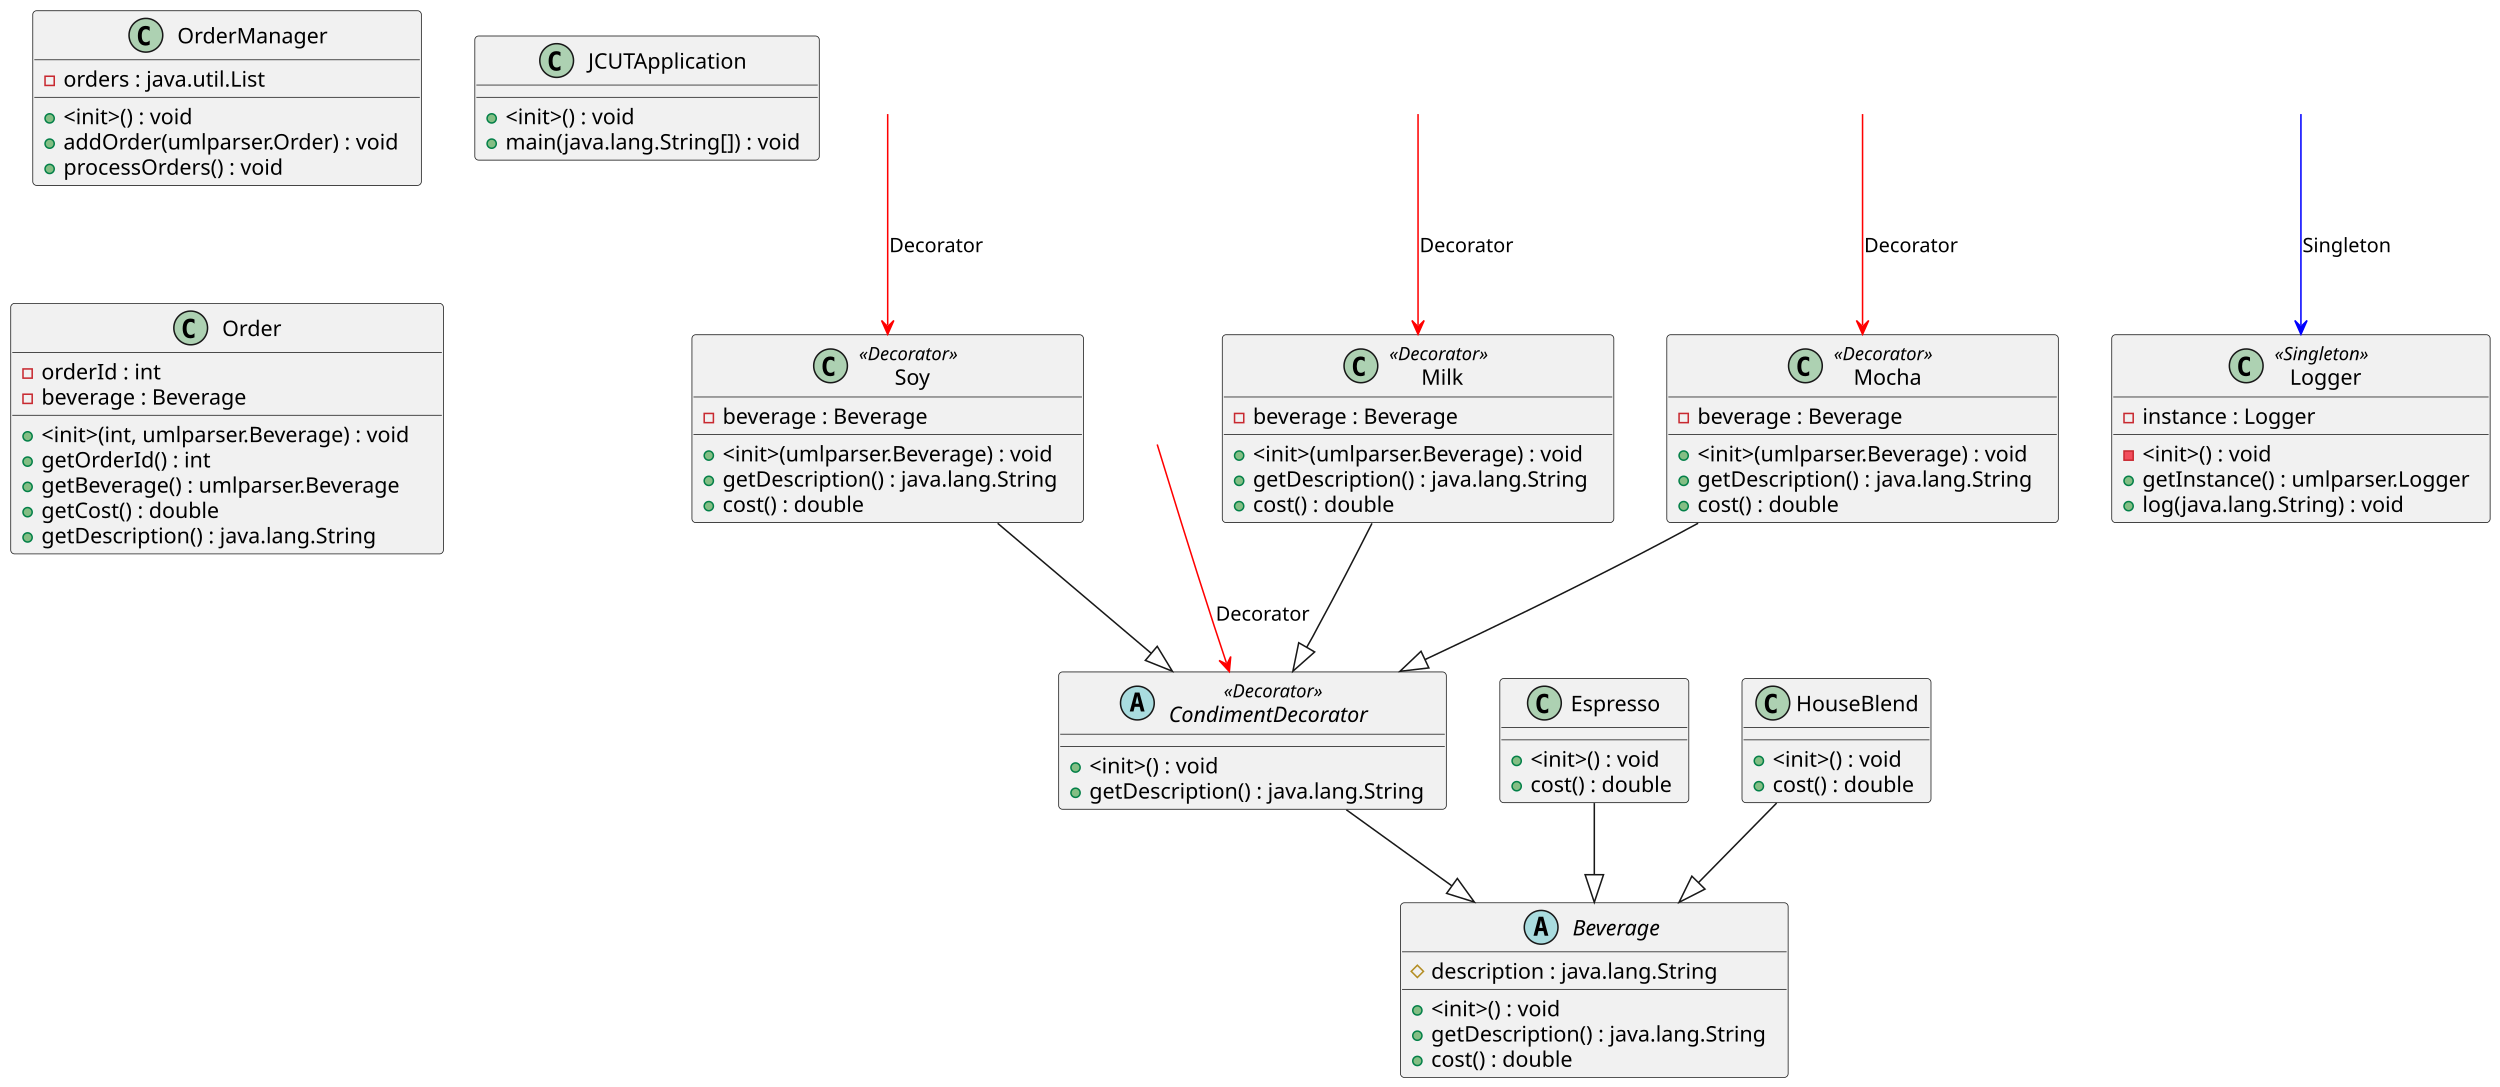
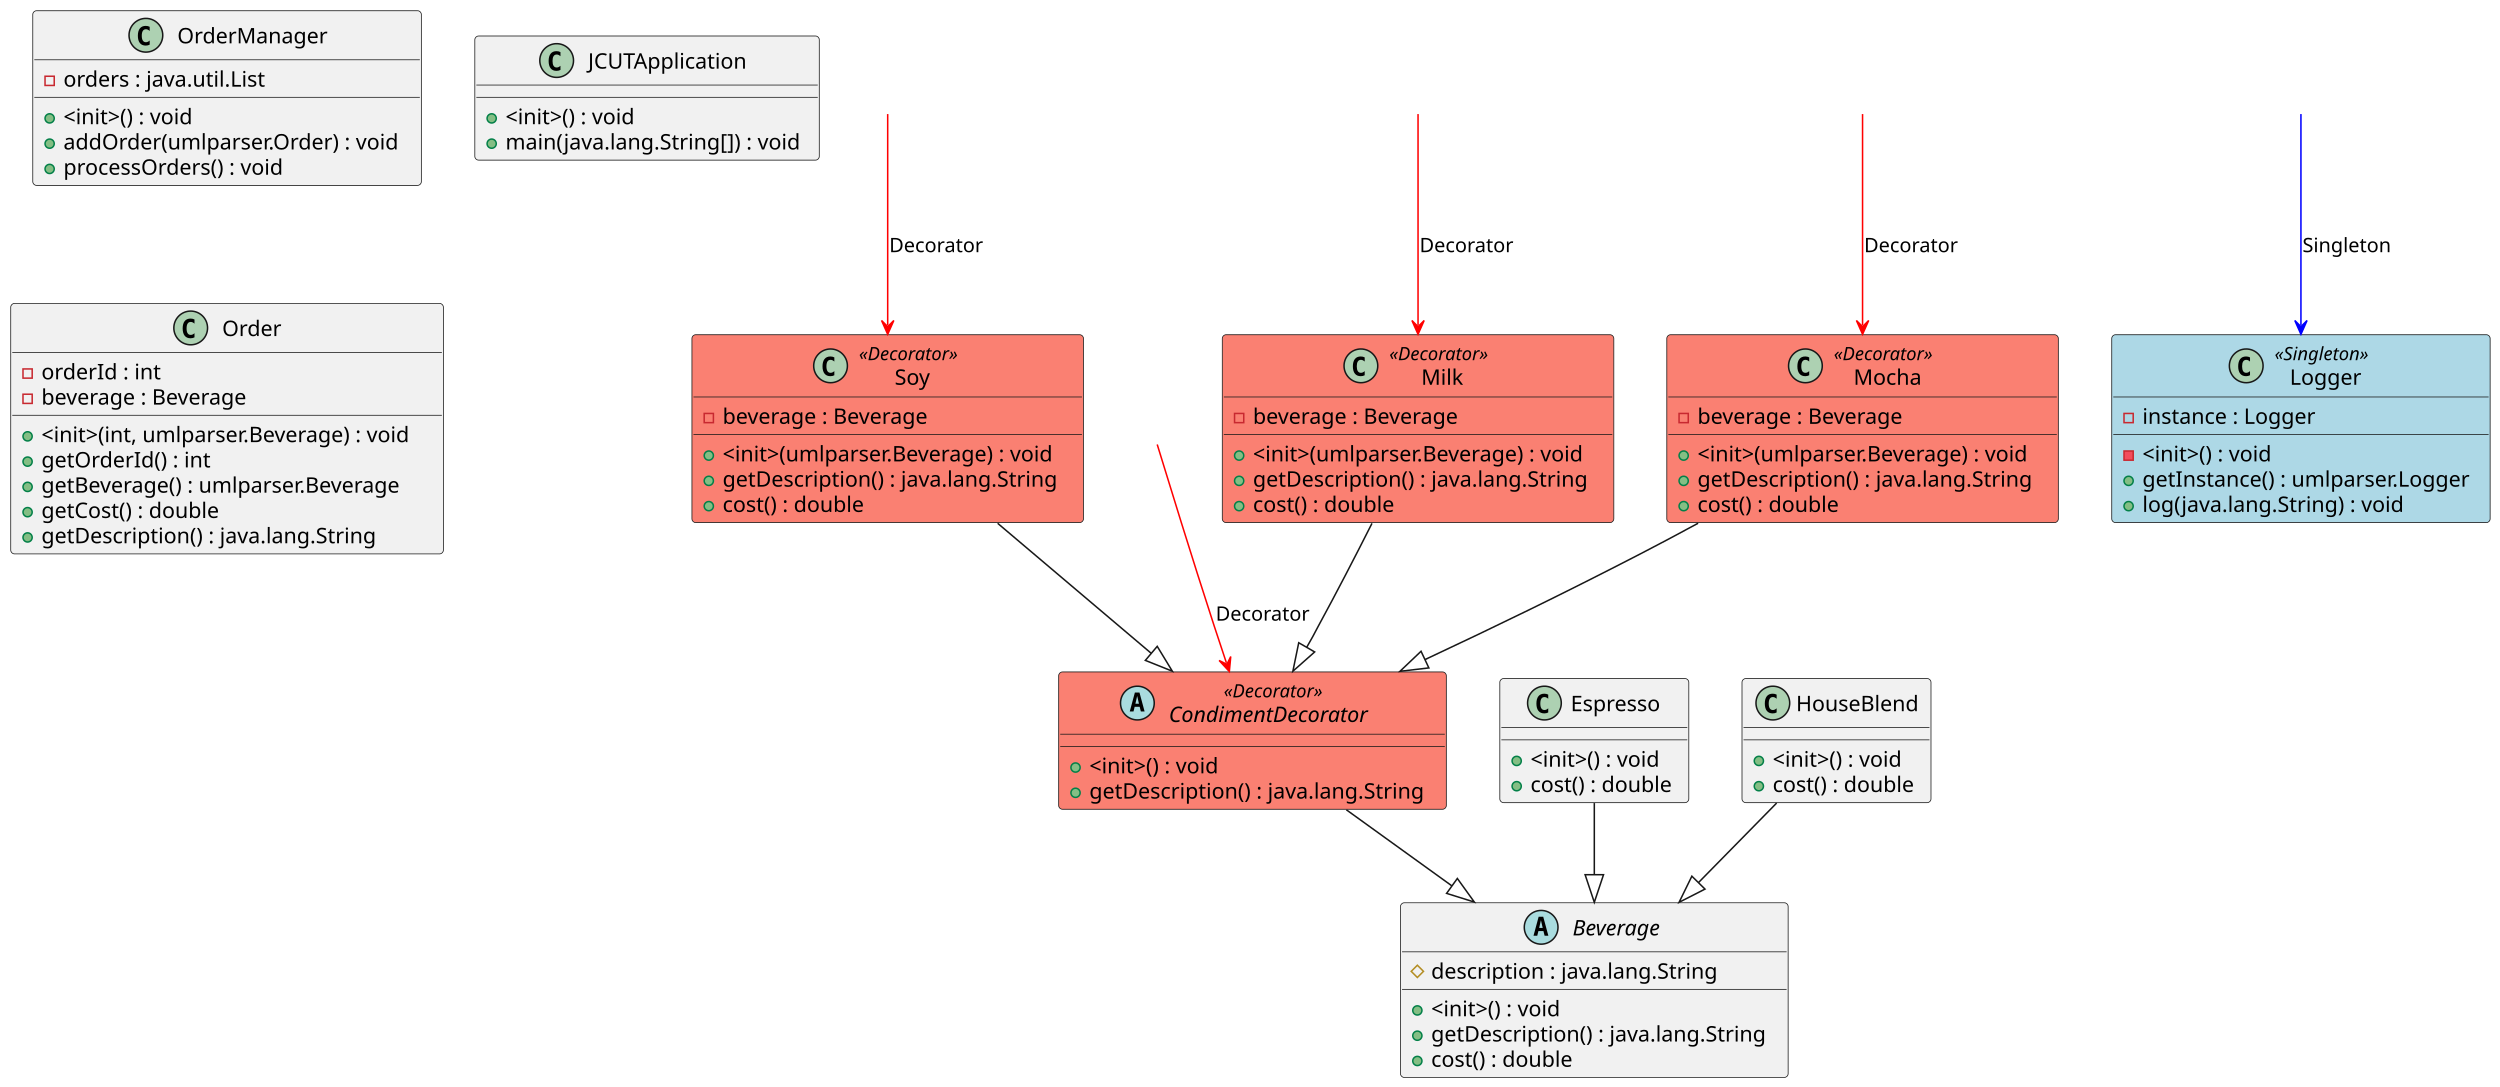
<svg xmlns="http://www.w3.org/2000/svg" contentStyleType="text/css" data-diagram-type="CLASS" height="709px" preserveAspectRatio="none" style="width:1631px;height:709px;background:#FFFFFF;" version="1.1" viewBox="0 0 1631 709" width="1631px" zoomAndPan="magnify">
  <defs />
  <g>
    <g id="elem_Beverage">
-       <rect codeLine="2" fill="#F1F1F1" height="113.953" id="Beverage" rx="2.5" ry="2.5" style="stroke:#181818;stroke-width:0.5;" width="252.905" x="913.68" y="588.97" />
+       <rect codeLine="6" fill="#F1F1F1" height="113.953" id="Beverage" rx="2.5" ry="2.5" style="stroke:#181818;stroke-width:0.5;" width="252.905" x="913.68" y="588.97" />
      <ellipse cx="1005.439" cy="604.97" fill="#A9DCDF" rx="11" ry="11" style="stroke:#181818;stroke-width:1;" />
      <path d="M1005.302,600.318 L1004.148,605.39 L1006.464,605.39 Z M1003.808,598.077 L1006.804,598.077 L1010.15,610.47 L1007.701,610.47 L1006.937,607.407 L1003.659,607.407 L1002.911,610.47 L1000.463,610.47 Z " fill="#000000" />
      <text fill="#000000" font-family="sans-serif" font-size="14" font-style="italic" lengthAdjust="spacing" textLength="60.888" x="1025.939" y="610.261">Beverage</text>
      <line style="stroke:#181818;stroke-width:0.5;" x1="914.68" x2="1165.585" y1="620.97" y2="620.97" />
      <polygon fill="transparent" points="924.68,629.714,928.68,633.714,924.68,637.714,920.68,633.714" style="stroke:#B38D22;stroke-width:1;" />
      <text fill="#000000" font-family="sans-serif" font-size="14" lengthAdjust="spacing" textLength="194.359" x="933.68" y="638.505">description : java.lang.String</text>
      <line style="stroke:#181818;stroke-width:0.5;" x1="914.68" x2="1165.585" y1="645.458" y2="645.458" />
      <ellipse cx="924.68" cy="659.202" fill="#84BE84" rx="3" ry="3" style="stroke:#038048;stroke-width:1;" />
      <text fill="#000000" font-family="sans-serif" font-size="14" lengthAdjust="spacing" textLength="95.375" x="933.68" y="662.993">&lt;init&gt;() : void</text>
      <ellipse cx="924.68" cy="675.691" fill="#84BE84" rx="3" ry="3" style="stroke:#038048;stroke-width:1;" />
      <text fill="#000000" font-family="sans-serif" font-size="14" lengthAdjust="spacing" textLength="226.905" x="933.68" y="679.482">getDescription() : java.lang.String</text>
      <ellipse cx="924.68" cy="692.179" fill="#84BE84" rx="3" ry="3" style="stroke:#038048;stroke-width:1;" />
      <text fill="#000000" font-family="sans-serif" font-size="14" lengthAdjust="spacing" textLength="97.296" x="933.68" y="695.97">cost() : double</text>
    </g>
    <g id="elem_Soy">
-       <rect codeLine="11" fill="#F1F1F1" height="122.574" id="Soy" rx="2.5" ry="2.5" style="stroke:#181818;stroke-width:0.5;" width="255.435" x="451.42" y="218.37" />
+       <rect codeLine="15" fill="#FA8072" height="122.574" id="Soy" rx="2.5" ry="2.5" style="stroke:#181818;stroke-width:0.5;" width="255.435" x="451.42" y="218.37" />
      <ellipse cx="541.851" cy="238.68" fill="#ADD1B2" rx="11" ry="11" style="stroke:#181818;stroke-width:1;" />
      <path d="M544.324,244.824 Q543.743,245.122 543.104,245.272 Q542.465,245.421 541.759,245.421 Q539.253,245.421 537.933,243.769 Q536.613,242.118 536.613,238.996 Q536.613,235.867 537.933,234.215 Q539.253,232.563 541.759,232.563 Q542.465,232.563 543.112,232.713 Q543.76,232.862 544.324,233.161 L544.324,235.884 Q543.693,235.303 543.1,235.033 Q542.506,234.763 541.876,234.763 Q540.531,234.763 539.846,235.83 Q539.161,236.896 539.161,238.996 Q539.161,241.088 539.846,242.155 Q540.531,243.222 541.876,243.222 Q542.506,243.222 543.1,242.952 Q543.693,242.682 544.324,242.101 Z " fill="#000000" />
      <text fill="#000000" font-family="sans-serif" font-size="12" font-style="italic" lengthAdjust="spacing" textLength="70.072" x="560.351" y="234.972">«Decorator»</text>
      <text fill="#000000" font-family="sans-serif" font-size="14" lengthAdjust="spacing" textLength="23.454" x="583.66" y="251.038">Soy</text>
      <line style="stroke:#181818;stroke-width:0.5;" x1="452.42" x2="705.855" y1="258.991" y2="258.991" />
      <rect fill="transparent" height="6" style="stroke:#C82930;stroke-width:1;" width="6" x="459.42" y="269.735" />
      <text fill="#000000" font-family="sans-serif" font-size="14" lengthAdjust="spacing" textLength="135.823" x="471.42" y="276.526">beverage : Beverage</text>
      <line style="stroke:#181818;stroke-width:0.5;" x1="452.42" x2="705.855" y1="283.479" y2="283.479" />
      <ellipse cx="462.42" cy="297.224" fill="#84BE84" rx="3" ry="3" style="stroke:#038048;stroke-width:1;" />
      <text fill="#000000" font-family="sans-serif" font-size="14" lengthAdjust="spacing" textLength="229.435" x="471.42" y="301.014">&lt;init&gt;(umlparser.Beverage) : void</text>
      <ellipse cx="462.42" cy="313.712" fill="#84BE84" rx="3" ry="3" style="stroke:#038048;stroke-width:1;" />
      <text fill="#000000" font-family="sans-serif" font-size="14" lengthAdjust="spacing" textLength="226.905" x="471.42" y="317.503">getDescription() : java.lang.String</text>
      <ellipse cx="462.42" cy="330.2" fill="#84BE84" rx="3" ry="3" style="stroke:#038048;stroke-width:1;" />
      <text fill="#000000" font-family="sans-serif" font-size="14" lengthAdjust="spacing" textLength="97.296" x="471.42" y="333.991">cost() : double</text>
    </g>
    <g id="elem_CondimentDecorator">
-       <rect codeLine="20" fill="#F1F1F1" height="89.598" id="CondimentDecorator" rx="2.5" ry="2.5" style="stroke:#181818;stroke-width:0.5;" width="252.905" x="690.68" y="438.37" />
+       <rect codeLine="24" fill="#FA8072" height="89.598" id="CondimentDecorator" rx="2.5" ry="2.5" style="stroke:#181818;stroke-width:0.5;" width="252.905" x="690.68" y="438.37" />
      <ellipse cx="742.028" cy="458.68" fill="#A9DCDF" rx="11" ry="11" style="stroke:#181818;stroke-width:1;" />
      <path d="M741.891,454.029 L740.738,459.101 L743.053,459.101 Z M740.397,451.788 L743.394,451.788 L746.739,464.18 L744.29,464.18 L743.527,461.118 L740.248,461.118 L739.501,464.18 L737.052,464.18 Z " fill="#000000" />
      <text fill="#000000" font-family="sans-serif" font-size="12" font-style="italic" lengthAdjust="spacing" textLength="70.072" x="798.346" y="454.972">«Decorator»</text>
      <text fill="#000000" font-family="sans-serif" font-size="14" font-style="italic" lengthAdjust="spacing" textLength="141.709" x="762.528" y="471.038">CondimentDecorator</text>
      <line style="stroke:#181818;stroke-width:0.5;" x1="691.68" x2="942.585" y1="478.991" y2="478.991" />
      <line style="stroke:#181818;stroke-width:0.5;" x1="691.68" x2="942.585" y1="486.991" y2="486.991" />
      <ellipse cx="701.68" cy="500.735" fill="#84BE84" rx="3" ry="3" style="stroke:#038048;stroke-width:1;" />
      <text fill="#000000" font-family="sans-serif" font-size="14" lengthAdjust="spacing" textLength="95.375" x="710.68" y="504.526">&lt;init&gt;() : void</text>
      <ellipse cx="701.68" cy="517.223" fill="#84BE84" rx="3" ry="3" style="stroke:#038048;stroke-width:1;" />
      <text fill="#000000" font-family="sans-serif" font-size="14" lengthAdjust="spacing" textLength="226.905" x="710.68" y="521.014">getDescription() : java.lang.String</text>
    </g>
    <g id="elem_OrderManager">
-       <rect codeLine="25" fill="#F1F1F1" height="113.953" id="OrderManager" rx="2.5" ry="2.5" style="stroke:#181818;stroke-width:0.5;" width="253.514" x="21.38" y="7" />
+       <rect codeLine="29" fill="#F1F1F1" height="113.953" id="OrderManager" rx="2.5" ry="2.5" style="stroke:#181818;stroke-width:0.5;" width="253.514" x="21.38" y="7" />
      <ellipse cx="95.181" cy="23" fill="#ADD1B2" rx="11" ry="11" style="stroke:#181818;stroke-width:1;" />
      <path d="M97.654,29.143 Q97.073,29.442 96.434,29.591 Q95.795,29.741 95.089,29.741 Q92.582,29.741 91.262,28.089 Q89.942,26.437 89.942,23.316 Q89.942,20.186 91.262,18.535 Q92.582,16.883 95.089,16.883 Q95.795,16.883 96.442,17.032 Q97.09,17.182 97.654,17.48 L97.654,20.203 Q97.023,19.622 96.43,19.352 Q95.836,19.082 95.205,19.082 Q93.861,19.082 93.176,20.149 Q92.491,21.216 92.491,23.316 Q92.491,25.408 93.176,26.474 Q93.861,27.541 95.205,27.541 Q95.836,27.541 96.43,27.271 Q97.023,27.002 97.654,26.42 Z " fill="#000000" />
      <text fill="#000000" font-family="sans-serif" font-size="14" lengthAdjust="spacing" textLength="97.412" x="115.681" y="28.291">OrderManager</text>
      <line style="stroke:#181818;stroke-width:0.5;" x1="22.38" x2="273.894" y1="39" y2="39" />
      <rect fill="transparent" height="6" style="stroke:#C82930;stroke-width:1;" width="6" x="29.38" y="49.744" />
      <text fill="#000000" font-family="sans-serif" font-size="14" lengthAdjust="spacing" textLength="138.824" x="41.38" y="56.535">orders : java.util.List</text>
      <line style="stroke:#181818;stroke-width:0.5;" x1="22.38" x2="273.894" y1="63.488" y2="63.488" />
      <ellipse cx="32.38" cy="77.232" fill="#84BE84" rx="3" ry="3" style="stroke:#038048;stroke-width:1;" />
      <text fill="#000000" font-family="sans-serif" font-size="14" lengthAdjust="spacing" textLength="95.375" x="41.38" y="81.023">&lt;init&gt;() : void</text>
      <ellipse cx="32.38" cy="93.721" fill="#84BE84" rx="3" ry="3" style="stroke:#038048;stroke-width:1;" />
      <text fill="#000000" font-family="sans-serif" font-size="14" lengthAdjust="spacing" textLength="227.514" x="41.38" y="97.512">addOrder(umlparser.Order) : void</text>
      <ellipse cx="32.38" cy="110.209" fill="#84BE84" rx="3" ry="3" style="stroke:#038048;stroke-width:1;" />
      <text fill="#000000" font-family="sans-serif" font-size="14" lengthAdjust="spacing" textLength="149.564" x="41.38" y="114">processOrders() : void</text>
    </g>
    <g id="elem_JCUTApplication">
-       <rect codeLine="32" fill="#F1F1F1" height="80.977" id="JCUTApplication" rx="2.5" ry="2.5" style="stroke:#181818;stroke-width:0.5;" width="224.734" x="309.77" y="23.49" />
+       <rect codeLine="36" fill="#F1F1F1" height="80.977" id="JCUTApplication" rx="2.5" ry="2.5" style="stroke:#181818;stroke-width:0.5;" width="224.734" x="309.77" y="23.49" />
      <ellipse cx="363.166" cy="39.49" fill="#ADD1B2" rx="11" ry="11" style="stroke:#181818;stroke-width:1;" />
      <path d="M365.639,45.633 Q365.058,45.932 364.418,46.081 Q363.779,46.231 363.074,46.231 Q360.567,46.231 359.247,44.579 Q357.927,42.927 357.927,39.806 Q357.927,36.676 359.247,35.025 Q360.567,33.373 363.074,33.373 Q363.779,33.373 364.427,33.522 Q365.074,33.672 365.639,33.971 L365.639,36.693 Q365.008,36.112 364.414,35.842 Q363.821,35.572 363.19,35.572 Q361.845,35.572 361.16,36.639 Q360.476,37.706 360.476,39.806 Q360.476,41.898 361.16,42.964 Q361.845,44.031 363.19,44.031 Q363.821,44.031 364.414,43.761 Q365.008,43.492 365.639,42.91 Z " fill="#000000" />
      <text fill="#000000" font-family="sans-serif" font-size="14" lengthAdjust="spacing" textLength="109.443" x="383.666" y="44.781">JCUTApplication</text>
      <line style="stroke:#181818;stroke-width:0.5;" x1="310.77" x2="533.504" y1="55.49" y2="55.49" />
      <line style="stroke:#181818;stroke-width:0.5;" x1="310.77" x2="533.504" y1="63.49" y2="63.49" />
      <ellipse cx="320.77" cy="77.234" fill="#84BE84" rx="3" ry="3" style="stroke:#038048;stroke-width:1;" />
      <text fill="#000000" font-family="sans-serif" font-size="14" lengthAdjust="spacing" textLength="95.375" x="329.77" y="81.025">&lt;init&gt;() : void</text>
      <ellipse cx="320.77" cy="93.722" fill="#84BE84" rx="3" ry="3" style="stroke:#038048;stroke-width:1;" />
      <text fill="#000000" font-family="sans-serif" font-size="14" lengthAdjust="spacing" textLength="198.734" x="329.77" y="97.513">main(java.lang.String[]) : void</text>
    </g>
    <g id="elem_Logger">
-       <rect codeLine="39" fill="#F1F1F1" height="122.574" id="Logger" rx="2.5" ry="2.5" style="stroke:#181818;stroke-width:0.5;" width="246.869" x="1377.7" y="218.37" />
+       <rect codeLine="43" fill="#ADD8E6" height="122.574" id="Logger" rx="2.5" ry="2.5" style="stroke:#181818;stroke-width:0.5;" width="246.869" x="1377.7" y="218.37" />
      <ellipse cx="1465.436" cy="238.68" fill="#ADD1B2" rx="11" ry="11" style="stroke:#181818;stroke-width:1;" />
      <path d="M1467.909,244.824 Q1467.328,245.122 1466.689,245.272 Q1466.05,245.421 1465.344,245.421 Q1462.838,245.421 1461.518,243.769 Q1460.198,242.118 1460.198,238.996 Q1460.198,235.867 1461.518,234.215 Q1462.838,232.563 1465.344,232.563 Q1466.05,232.563 1466.698,232.713 Q1467.345,232.862 1467.909,233.161 L1467.909,235.884 Q1467.279,235.303 1466.685,235.033 Q1466.092,234.763 1465.461,234.763 Q1464.116,234.763 1463.431,235.83 Q1462.746,236.896 1462.746,238.996 Q1462.746,241.088 1463.431,242.155 Q1464.116,243.222 1465.461,243.222 Q1466.092,243.222 1466.685,242.952 Q1467.279,242.682 1467.909,242.101 Z " fill="#000000" />
      <text fill="#000000" font-family="sans-serif" font-size="12" font-style="italic" lengthAdjust="spacing" textLength="66.897" x="1483.936" y="234.972">«Singleton»</text>
      <text fill="#000000" font-family="sans-serif" font-size="14" lengthAdjust="spacing" textLength="47.052" x="1493.859" y="251.038">Logger</text>
      <line style="stroke:#181818;stroke-width:0.5;" x1="1378.7" x2="1623.569" y1="258.991" y2="258.991" />
      <rect fill="transparent" height="6" style="stroke:#C82930;stroke-width:1;" width="6" x="1385.7" y="269.735" />
      <text fill="#000000" font-family="sans-serif" font-size="14" lengthAdjust="spacing" textLength="116.84" x="1397.7" y="276.526">instance : Logger</text>
      <line style="stroke:#181818;stroke-width:0.5;" x1="1378.7" x2="1623.569" y1="283.479" y2="283.479" />
      <rect fill="#F24D5C" height="6" style="stroke:#C82930;stroke-width:1;" width="6" x="1385.7" y="294.224" />
      <text fill="#000000" font-family="sans-serif" font-size="14" lengthAdjust="spacing" textLength="95.375" x="1397.7" y="301.014">&lt;init&gt;() : void</text>
      <ellipse cx="1388.7" cy="313.712" fill="#84BE84" rx="3" ry="3" style="stroke:#038048;stroke-width:1;" />
      <text fill="#000000" font-family="sans-serif" font-size="14" lengthAdjust="spacing" textLength="220.869" x="1397.7" y="317.503">getInstance() : umlparser.Logger</text>
      <ellipse cx="1388.7" cy="330.2" fill="#84BE84" rx="3" ry="3" style="stroke:#038048;stroke-width:1;" />
      <text fill="#000000" font-family="sans-serif" font-size="14" lengthAdjust="spacing" textLength="177.468" x="1397.7" y="333.991">log(java.lang.String) : void</text>
    </g>
    <g id="elem_Order">
-       <rect codeLine="46" fill="#F1F1F1" height="163.418" id="Order" rx="2.5" ry="2.5" style="stroke:#181818;stroke-width:0.5;" width="282.266" x="7" y="197.95" />
+       <rect codeLine="50" fill="#F1F1F1" height="163.418" id="Order" rx="2.5" ry="2.5" style="stroke:#181818;stroke-width:0.5;" width="282.266" x="7" y="197.95" />
      <ellipse cx="124.411" cy="213.95" fill="#ADD1B2" rx="11" ry="11" style="stroke:#181818;stroke-width:1;" />
      <path d="M126.884,220.093 Q126.303,220.392 125.664,220.541 Q125.024,220.691 124.319,220.691 Q121.812,220.691 120.492,219.039 Q119.172,217.387 119.172,214.266 Q119.172,211.137 120.492,209.485 Q121.812,207.833 124.319,207.833 Q125.024,207.833 125.672,207.982 Q126.319,208.132 126.884,208.43 L126.884,211.153 Q126.253,210.572 125.659,210.302 Q125.066,210.032 124.435,210.032 Q123.09,210.032 122.406,211.099 Q121.721,212.166 121.721,214.266 Q121.721,216.358 122.406,217.424 Q123.09,218.491 124.435,218.491 Q125.066,218.491 125.659,218.221 Q126.253,217.952 126.884,217.37 Z " fill="#000000" />
      <text fill="#000000" font-family="sans-serif" font-size="14" lengthAdjust="spacing" textLength="38.944" x="144.911" y="219.241">Order</text>
      <line style="stroke:#181818;stroke-width:0.5;" x1="8" x2="288.266" y1="229.95" y2="229.95" />
      <rect fill="transparent" height="6" style="stroke:#C82930;stroke-width:1;" width="6" x="15" y="240.694" />
      <text fill="#000000" font-family="sans-serif" font-size="14" lengthAdjust="spacing" textLength="80.773" x="27" y="247.485">orderId : int</text>
      <rect fill="transparent" height="6" style="stroke:#C82930;stroke-width:1;" width="6" x="15" y="257.182" />
      <text fill="#000000" font-family="sans-serif" font-size="14" lengthAdjust="spacing" textLength="135.823" x="27" y="263.973">beverage : Beverage</text>
      <line style="stroke:#181818;stroke-width:0.5;" x1="8" x2="288.266" y1="270.927" y2="270.927" />
      <ellipse cx="18" cy="284.671" fill="#84BE84" rx="3" ry="3" style="stroke:#038048;stroke-width:1;" />
      <text fill="#000000" font-family="sans-serif" font-size="14" lengthAdjust="spacing" textLength="256.266" x="27" y="288.462">&lt;init&gt;(int, umlparser.Beverage) : void</text>
      <ellipse cx="18" cy="301.159" fill="#84BE84" rx="3" ry="3" style="stroke:#038048;stroke-width:1;" />
      <text fill="#000000" font-family="sans-serif" font-size="14" lengthAdjust="spacing" textLength="113.921" x="27" y="304.95">getOrderId() : int</text>
      <ellipse cx="18" cy="317.647" fill="#84BE84" rx="3" ry="3" style="stroke:#038048;stroke-width:1;" />
      <text fill="#000000" font-family="sans-serif" font-size="14" lengthAdjust="spacing" textLength="239.107" x="27" y="321.438">getBeverage() : umlparser.Beverage</text>
      <ellipse cx="18" cy="334.135" fill="#84BE84" rx="3" ry="3" style="stroke:#038048;stroke-width:1;" />
      <text fill="#000000" font-family="sans-serif" font-size="14" lengthAdjust="spacing" textLength="121.577" x="27" y="337.927">getCost() : double</text>
      <ellipse cx="18" cy="350.624" fill="#84BE84" rx="3" ry="3" style="stroke:#038048;stroke-width:1;" />
      <text fill="#000000" font-family="sans-serif" font-size="14" lengthAdjust="spacing" textLength="226.905" x="27" y="354.415">getDescription() : java.lang.String</text>
    </g>
    <g id="elem_Milk">
-       <rect codeLine="58" fill="#F1F1F1" height="122.574" id="Milk" rx="2.5" ry="2.5" style="stroke:#181818;stroke-width:0.5;" width="255.435" x="797.42" y="218.37" />
+       <rect codeLine="62" fill="#FA8072" height="122.574" id="Milk" rx="2.5" ry="2.5" style="stroke:#181818;stroke-width:0.5;" width="255.435" x="797.42" y="218.37" />
      <ellipse cx="887.851" cy="238.68" fill="#ADD1B2" rx="11" ry="11" style="stroke:#181818;stroke-width:1;" />
      <path d="M890.324,244.824 Q889.743,245.122 889.104,245.272 Q888.465,245.421 887.759,245.421 Q885.253,245.421 883.933,243.769 Q882.613,242.118 882.613,238.996 Q882.613,235.867 883.933,234.215 Q885.253,232.563 887.759,232.563 Q888.465,232.563 889.112,232.713 Q889.76,232.862 890.324,233.161 L890.324,235.884 Q889.693,235.303 889.1,235.033 Q888.506,234.763 887.876,234.763 Q886.531,234.763 885.846,235.83 Q885.161,236.896 885.161,238.996 Q885.161,241.088 885.846,242.155 Q886.531,243.222 887.876,243.222 Q888.506,243.222 889.1,242.952 Q889.693,242.682 890.324,242.101 Z " fill="#000000" />
      <text fill="#000000" font-family="sans-serif" font-size="12" font-style="italic" lengthAdjust="spacing" textLength="70.072" x="906.351" y="234.972">«Decorator»</text>
      <text fill="#000000" font-family="sans-serif" font-size="14" lengthAdjust="spacing" textLength="28.335" x="927.22" y="251.038">Milk</text>
      <line style="stroke:#181818;stroke-width:0.5;" x1="798.42" x2="1051.855" y1="258.991" y2="258.991" />
      <rect fill="transparent" height="6" style="stroke:#C82930;stroke-width:1;" width="6" x="805.42" y="269.735" />
      <text fill="#000000" font-family="sans-serif" font-size="14" lengthAdjust="spacing" textLength="135.823" x="817.42" y="276.526">beverage : Beverage</text>
      <line style="stroke:#181818;stroke-width:0.5;" x1="798.42" x2="1051.855" y1="283.479" y2="283.479" />
      <ellipse cx="808.42" cy="297.224" fill="#84BE84" rx="3" ry="3" style="stroke:#038048;stroke-width:1;" />
      <text fill="#000000" font-family="sans-serif" font-size="14" lengthAdjust="spacing" textLength="229.435" x="817.42" y="301.014">&lt;init&gt;(umlparser.Beverage) : void</text>
      <ellipse cx="808.42" cy="313.712" fill="#84BE84" rx="3" ry="3" style="stroke:#038048;stroke-width:1;" />
      <text fill="#000000" font-family="sans-serif" font-size="14" lengthAdjust="spacing" textLength="226.905" x="817.42" y="317.503">getDescription() : java.lang.String</text>
      <ellipse cx="808.42" cy="330.2" fill="#84BE84" rx="3" ry="3" style="stroke:#038048;stroke-width:1;" />
      <text fill="#000000" font-family="sans-serif" font-size="14" lengthAdjust="spacing" textLength="97.296" x="817.42" y="333.991">cost() : double</text>
    </g>
    <g id="elem_Mocha">
-       <rect codeLine="67" fill="#F1F1F1" height="122.574" id="Mocha" rx="2.5" ry="2.5" style="stroke:#181818;stroke-width:0.5;" width="255.435" x="1087.42" y="218.37" />
+       <rect codeLine="71" fill="#FA8072" height="122.574" id="Mocha" rx="2.5" ry="2.5" style="stroke:#181818;stroke-width:0.5;" width="255.435" x="1087.42" y="218.37" />
      <ellipse cx="1177.851" cy="238.68" fill="#ADD1B2" rx="11" ry="11" style="stroke:#181818;stroke-width:1;" />
      <path d="M1180.324,244.824 Q1179.743,245.122 1179.104,245.272 Q1178.465,245.421 1177.759,245.421 Q1175.253,245.421 1173.933,243.769 Q1172.613,242.118 1172.613,238.996 Q1172.613,235.867 1173.933,234.215 Q1175.253,232.563 1177.759,232.563 Q1178.465,232.563 1179.112,232.713 Q1179.76,232.862 1180.324,233.161 L1180.324,235.884 Q1179.693,235.303 1179.1,235.033 Q1178.506,234.763 1177.876,234.763 Q1176.531,234.763 1175.846,235.83 Q1175.161,236.896 1175.161,238.996 Q1175.161,241.088 1175.846,242.155 Q1176.531,243.222 1177.876,243.222 Q1178.506,243.222 1179.1,242.952 Q1179.693,242.682 1180.324,242.101 Z " fill="#000000" />
      <text fill="#000000" font-family="sans-serif" font-size="12" font-style="italic" lengthAdjust="spacing" textLength="70.072" x="1196.351" y="234.972">«Decorator»</text>
      <text fill="#000000" font-family="sans-serif" font-size="14" lengthAdjust="spacing" textLength="44.249" x="1209.263" y="251.038">Mocha</text>
      <line style="stroke:#181818;stroke-width:0.5;" x1="1088.42" x2="1341.855" y1="258.991" y2="258.991" />
      <rect fill="transparent" height="6" style="stroke:#C82930;stroke-width:1;" width="6" x="1095.42" y="269.735" />
      <text fill="#000000" font-family="sans-serif" font-size="14" lengthAdjust="spacing" textLength="135.823" x="1107.42" y="276.526">beverage : Beverage</text>
      <line style="stroke:#181818;stroke-width:0.5;" x1="1088.42" x2="1341.855" y1="283.479" y2="283.479" />
      <ellipse cx="1098.42" cy="297.224" fill="#84BE84" rx="3" ry="3" style="stroke:#038048;stroke-width:1;" />
      <text fill="#000000" font-family="sans-serif" font-size="14" lengthAdjust="spacing" textLength="229.435" x="1107.42" y="301.014">&lt;init&gt;(umlparser.Beverage) : void</text>
      <ellipse cx="1098.42" cy="313.712" fill="#84BE84" rx="3" ry="3" style="stroke:#038048;stroke-width:1;" />
      <text fill="#000000" font-family="sans-serif" font-size="14" lengthAdjust="spacing" textLength="226.905" x="1107.42" y="317.503">getDescription() : java.lang.String</text>
      <ellipse cx="1098.42" cy="330.2" fill="#84BE84" rx="3" ry="3" style="stroke:#038048;stroke-width:1;" />
      <text fill="#000000" font-family="sans-serif" font-size="14" lengthAdjust="spacing" textLength="97.296" x="1107.42" y="333.991">cost() : double</text>
    </g>
    <g id="elem_Espresso">
-       <rect codeLine="74" fill="#F1F1F1" height="80.977" id="Espresso" rx="2.5" ry="2.5" style="stroke:#181818;stroke-width:0.5;" width="123.296" x="978.48" y="442.68" />
+       <rect codeLine="78" fill="#F1F1F1" height="80.977" id="Espresso" rx="2.5" ry="2.5" style="stroke:#181818;stroke-width:0.5;" width="123.296" x="978.48" y="442.68" />
      <ellipse cx="1007.591" cy="458.68" fill="#ADD1B2" rx="11" ry="11" style="stroke:#181818;stroke-width:1;" />
      <path d="M1010.064,464.823 Q1009.483,465.122 1008.844,465.271 Q1008.205,465.421 1007.5,465.421 Q1004.993,465.421 1003.673,463.769 Q1002.353,462.117 1002.353,458.996 Q1002.353,455.866 1003.673,454.215 Q1004.993,452.563 1007.5,452.563 Q1008.205,452.563 1008.852,452.712 Q1009.5,452.862 1010.064,453.161 L1010.064,455.883 Q1009.434,455.302 1008.84,455.032 Q1008.247,454.762 1007.616,454.762 Q1006.271,454.762 1005.586,455.829 Q1004.901,456.896 1004.901,458.996 Q1004.901,461.088 1005.586,462.154 Q1006.271,463.221 1007.616,463.221 Q1008.247,463.221 1008.84,462.951 Q1009.434,462.682 1010.064,462.1 Z " fill="#000000" />
      <text fill="#000000" font-family="sans-serif" font-size="14" lengthAdjust="spacing" textLength="59.938" x="1024.727" y="463.971">Espresso</text>
      <line style="stroke:#181818;stroke-width:0.5;" x1="979.48" x2="1100.776" y1="474.68" y2="474.68" />
      <line style="stroke:#181818;stroke-width:0.5;" x1="979.48" x2="1100.776" y1="482.68" y2="482.68" />
      <ellipse cx="989.48" cy="496.424" fill="#84BE84" rx="3" ry="3" style="stroke:#038048;stroke-width:1;" />
      <text fill="#000000" font-family="sans-serif" font-size="14" lengthAdjust="spacing" textLength="95.375" x="998.48" y="500.215">&lt;init&gt;() : void</text>
      <ellipse cx="989.48" cy="512.912" fill="#84BE84" rx="3" ry="3" style="stroke:#038048;stroke-width:1;" />
      <text fill="#000000" font-family="sans-serif" font-size="14" lengthAdjust="spacing" textLength="97.296" x="998.48" y="516.703">cost() : double</text>
    </g>
    <g id="elem_HouseBlend">
-       <rect codeLine="79" fill="#F1F1F1" height="80.977" id="HouseBlend" rx="2.5" ry="2.5" style="stroke:#181818;stroke-width:0.5;" width="123.296" x="1136.48" y="442.68" />
+       <rect codeLine="83" fill="#F1F1F1" height="80.977" id="HouseBlend" rx="2.5" ry="2.5" style="stroke:#181818;stroke-width:0.5;" width="123.296" x="1136.48" y="442.68" />
      <ellipse cx="1156.603" cy="458.68" fill="#ADD1B2" rx="11" ry="11" style="stroke:#181818;stroke-width:1;" />
      <path d="M1159.076,464.823 Q1158.495,465.122 1157.856,465.271 Q1157.216,465.421 1156.511,465.421 Q1154.004,465.421 1152.684,463.769 Q1151.364,462.117 1151.364,458.996 Q1151.364,455.866 1152.684,454.215 Q1154.004,452.563 1156.511,452.563 Q1157.216,452.563 1157.864,452.712 Q1158.511,452.862 1159.076,453.161 L1159.076,455.883 Q1158.445,455.302 1157.851,455.032 Q1157.258,454.762 1156.627,454.762 Q1155.282,454.762 1154.598,455.829 Q1153.913,456.896 1153.913,458.996 Q1153.913,461.088 1154.598,462.154 Q1155.282,463.221 1156.627,463.221 Q1157.258,463.221 1157.851,462.951 Q1158.445,462.682 1159.076,462.1 Z " fill="#000000" />
      <text fill="#000000" font-family="sans-serif" font-size="14" lengthAdjust="spacing" textLength="79.912" x="1171.741" y="463.971">HouseBlend</text>
      <line style="stroke:#181818;stroke-width:0.5;" x1="1137.48" x2="1258.776" y1="474.68" y2="474.68" />
      <line style="stroke:#181818;stroke-width:0.5;" x1="1137.48" x2="1258.776" y1="482.68" y2="482.68" />
      <ellipse cx="1147.48" cy="496.424" fill="#84BE84" rx="3" ry="3" style="stroke:#038048;stroke-width:1;" />
      <text fill="#000000" font-family="sans-serif" font-size="14" lengthAdjust="spacing" textLength="95.375" x="1156.48" y="500.215">&lt;init&gt;() : void</text>
      <ellipse cx="1147.48" cy="512.912" fill="#84BE84" rx="3" ry="3" style="stroke:#038048;stroke-width:1;" />
      <text fill="#000000" font-family="sans-serif" font-size="14" lengthAdjust="spacing" textLength="97.296" x="1156.48" y="516.703">cost() : double</text>
    </g>
    <g id="link_SoyLabel_Soy">
-       <path codeLine="10" d="M579.13,74.43 C579.13,99.15 579.13,161.27 579.13,212.09 " fill="transparent" id="SoyLabel-to-Soy" style="stroke:#FF0000;stroke-width:1;" />
+       <path codeLine="14" d="M579.13,74.43 C579.13,99.15 579.13,161.27 579.13,212.09 " fill="transparent" id="SoyLabel-to-Soy" style="stroke:#FF0000;stroke-width:1;" />
      <polygon fill="#FF0000" points="579.13,218.09,583.13,209.09,579.13,213.09,575.13,209.09,579.13,218.09" style="stroke:#FF0000;stroke-width:1;" />
      <text fill="#000000" font-family="sans-serif" font-size="13" lengthAdjust="spacing" textLength="62.29" x="580.13" y="164.518">Decorator</text>
    </g>
    <g id="link_CondimentDecoratorLabel_CondimentDecorator">
-       <path codeLine="19" d="M754.97,289.98 C761.42,311.09 777.73,364.19 792.13,408.37 C795.28,418.02 796.798,422.656 800.108,432.446 " fill="transparent" id="CondimentDecoratorLabel-to-CondimentDecorator" style="stroke:#FF0000;stroke-width:1;" />
+       <path codeLine="23" d="M754.97,289.98 C761.42,311.09 777.73,364.19 792.13,408.37 C795.28,418.02 796.798,422.656 800.108,432.446 " fill="transparent" id="CondimentDecoratorLabel-to-CondimentDecorator" style="stroke:#FF0000;stroke-width:1;" />
      <polygon fill="#FF0000" points="802.03,438.13,802.937,428.323,800.429,433.393,795.358,430.885,802.03,438.13" style="stroke:#FF0000;stroke-width:1;" />
      <text fill="#000000" font-family="sans-serif" font-size="13" lengthAdjust="spacing" textLength="62.29" x="793.13" y="404.938">Decorator</text>
    </g>
    <g id="link_LoggerLabel_Logger">
-       <path codeLine="38" d="M1501.13,74.43 C1501.13,99.15 1501.13,161.27 1501.13,212.09 " fill="transparent" id="LoggerLabel-to-Logger" style="stroke:#0000FF;stroke-width:1;" />
+       <path codeLine="42" d="M1501.13,74.43 C1501.13,99.15 1501.13,161.27 1501.13,212.09 " fill="transparent" id="LoggerLabel-to-Logger" style="stroke:#0000FF;stroke-width:1;" />
      <polygon fill="#0000FF" points="1501.13,218.09,1505.13,209.09,1501.13,213.09,1497.13,209.09,1501.13,218.09" style="stroke:#0000FF;stroke-width:1;" />
      <text fill="#000000" font-family="sans-serif" font-size="13" lengthAdjust="spacing" textLength="58.849" x="1502.13" y="164.518">Singleton</text>
    </g>
    <g id="link_MilkLabel_Milk">
-       <path codeLine="57" d="M925.13,74.43 C925.13,99.15 925.13,161.27 925.13,212.09 " fill="transparent" id="MilkLabel-to-Milk" style="stroke:#FF0000;stroke-width:1;" />
+       <path codeLine="61" d="M925.13,74.43 C925.13,99.15 925.13,161.27 925.13,212.09 " fill="transparent" id="MilkLabel-to-Milk" style="stroke:#FF0000;stroke-width:1;" />
      <polygon fill="#FF0000" points="925.13,218.09,929.13,209.09,925.13,213.09,921.13,209.09,925.13,218.09" style="stroke:#FF0000;stroke-width:1;" />
      <text fill="#000000" font-family="sans-serif" font-size="13" lengthAdjust="spacing" textLength="62.29" x="926.13" y="164.518">Decorator</text>
    </g>
    <g id="link_MochaLabel_Mocha">
-       <path codeLine="66" d="M1215.13,74.43 C1215.13,99.15 1215.13,161.27 1215.13,212.09 " fill="transparent" id="MochaLabel-to-Mocha" style="stroke:#FF0000;stroke-width:1;" />
+       <path codeLine="70" d="M1215.13,74.43 C1215.13,99.15 1215.13,161.27 1215.13,212.09 " fill="transparent" id="MochaLabel-to-Mocha" style="stroke:#FF0000;stroke-width:1;" />
      <polygon fill="#FF0000" points="1215.13,218.09,1219.13,209.09,1215.13,213.09,1211.13,209.09,1215.13,218.09" style="stroke:#FF0000;stroke-width:1;" />
      <text fill="#000000" font-family="sans-serif" font-size="13" lengthAdjust="spacing" textLength="62.29" x="1216.13" y="164.518">Decorator</text>
    </g>
    <g id="link_Soy_CondimentDecorator">
-       <path codeLine="84" d="M650.86,341.39 C687.54,372.45 717.644,397.927 751.094,426.257 " fill="transparent" id="Soy-to-CondimentDecorator" style="stroke:#181818;stroke-width:1;" />
+       <path codeLine="88" d="M650.86,341.39 C687.54,372.45 717.644,397.927 751.094,426.257 " fill="transparent" id="Soy-to-CondimentDecorator" style="stroke:#181818;stroke-width:1;" />
      <polygon fill="transparent" points="764.83,437.89,754.972,421.678,747.217,430.835,764.83,437.89" style="stroke:#181818;stroke-width:1;" />
    </g>
    <g id="link_CondimentDecorator_Beverage">
-       <path codeLine="85" d="M878.36,528.31 C904.15,546.91 919.879,558.243 947.259,577.983 " fill="transparent" id="CondimentDecorator-to-Beverage" style="stroke:#181818;stroke-width:1;" />
+       <path codeLine="89" d="M878.36,528.31 C904.15,546.91 919.879,558.243 947.259,577.983 " fill="transparent" id="CondimentDecorator-to-Beverage" style="stroke:#181818;stroke-width:1;" />
      <polygon fill="transparent" points="961.86,588.51,950.768,573.116,943.75,582.85,961.86,588.51" style="stroke:#181818;stroke-width:1;" />
    </g>
    <g id="link_Milk_CondimentDecorator">
-       <path codeLine="86" d="M895.08,341.44 C884.32,362.75 871.92,386.75 860.13,408.37 C854.88,418 858.084,412.649 852.484,422.329 " fill="transparent" id="Milk-to-CondimentDecorator" style="stroke:#181818;stroke-width:1;" />
+       <path codeLine="90" d="M895.08,341.44 C884.32,362.75 871.92,386.75 860.13,408.37 C854.88,418 858.084,412.649 852.484,422.329 " fill="transparent" id="Milk-to-CondimentDecorator" style="stroke:#181818;stroke-width:1;" />
      <polygon fill="transparent" points="843.47,437.91,857.677,425.334,847.29,419.325,843.47,437.91" style="stroke:#181818;stroke-width:1;" />
    </g>
    <g id="link_Mocha_CondimentDecorator">
-       <path codeLine="87" d="M1107.85,341.35 C1095.2,348.22 1082.42,355.02 1070.13,361.37 C1018.88,387.83 977.168,408.04 929.638,430.32 " fill="transparent" id="Mocha-to-CondimentDecorator" style="stroke:#181818;stroke-width:1;" />
+       <path codeLine="91" d="M1107.85,341.35 C1095.2,348.22 1082.42,355.02 1070.13,361.37 C1018.88,387.83 977.168,408.04 929.638,430.32 " fill="transparent" id="Mocha-to-CondimentDecorator" style="stroke:#181818;stroke-width:1;" />
      <polygon fill="transparent" points="913.34,437.96,932.185,435.753,927.092,424.887,913.34,437.96" style="stroke:#181818;stroke-width:1;" />
    </g>
    <g id="link_Espresso_Beverage">
-       <path codeLine="88" d="M1040.13,523.91 C1040.13,543.44 1040.13,549.31 1040.13,570.67 " fill="transparent" id="Espresso-to-Beverage" style="stroke:#181818;stroke-width:1;" />
+       <path codeLine="92" d="M1040.13,523.91 C1040.13,543.44 1040.13,549.31 1040.13,570.67 " fill="transparent" id="Espresso-to-Beverage" style="stroke:#181818;stroke-width:1;" />
      <polygon fill="transparent" points="1040.13,588.67,1046.13,570.67,1034.13,570.67,1040.13,588.67" style="stroke:#181818;stroke-width:1;" />
    </g>
    <g id="link_HouseBlend_Beverage">
-       <path codeLine="89" d="M1159.08,523.91 C1139.89,543.44 1129.049,554.474 1108.049,575.834 " fill="transparent" id="HouseBlend-to-Beverage" style="stroke:#181818;stroke-width:1;" />
+       <path codeLine="93" d="M1159.08,523.91 C1139.89,543.44 1129.049,554.474 1108.049,575.834 " fill="transparent" id="HouseBlend-to-Beverage" style="stroke:#181818;stroke-width:1;" />
      <polygon fill="transparent" points="1095.43,588.67,1112.328,580.041,1103.771,571.628,1095.43,588.67" style="stroke:#181818;stroke-width:1;" />
    </g>
  </g>
</svg>
